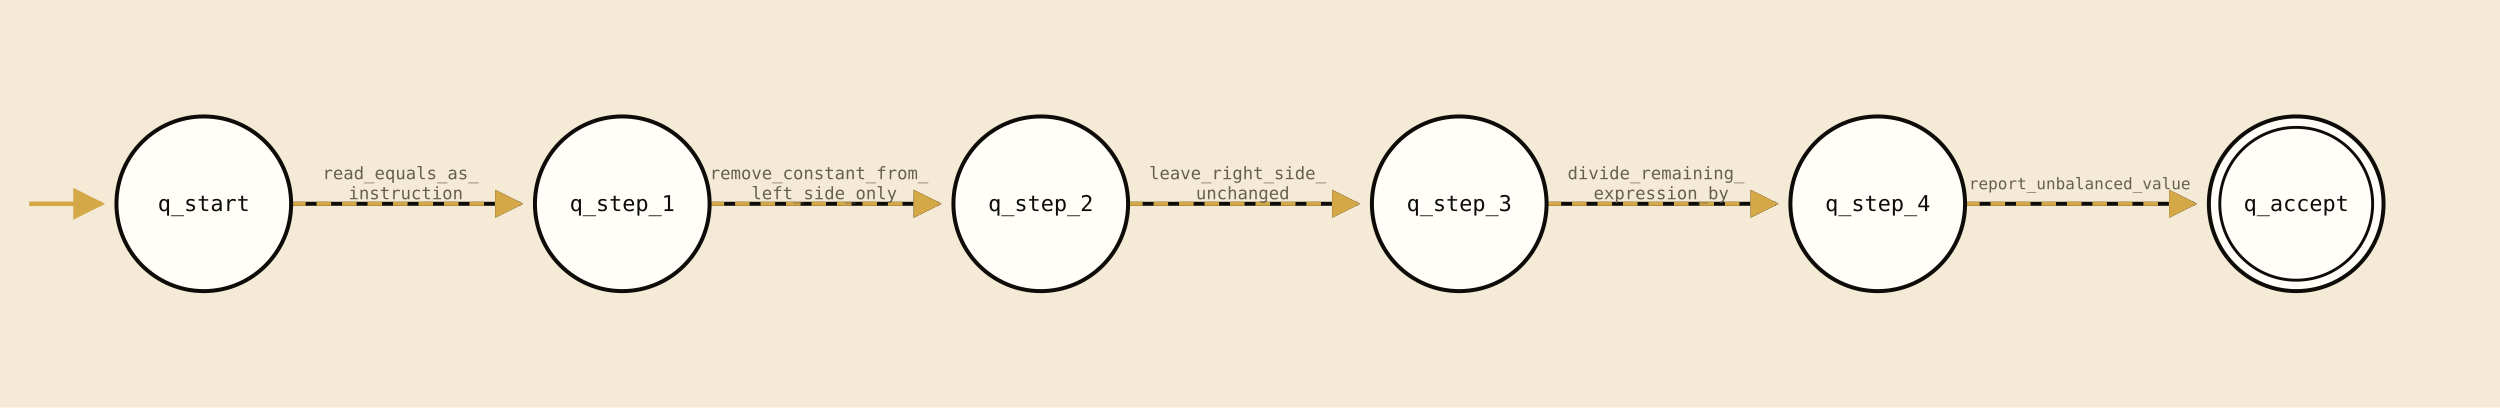
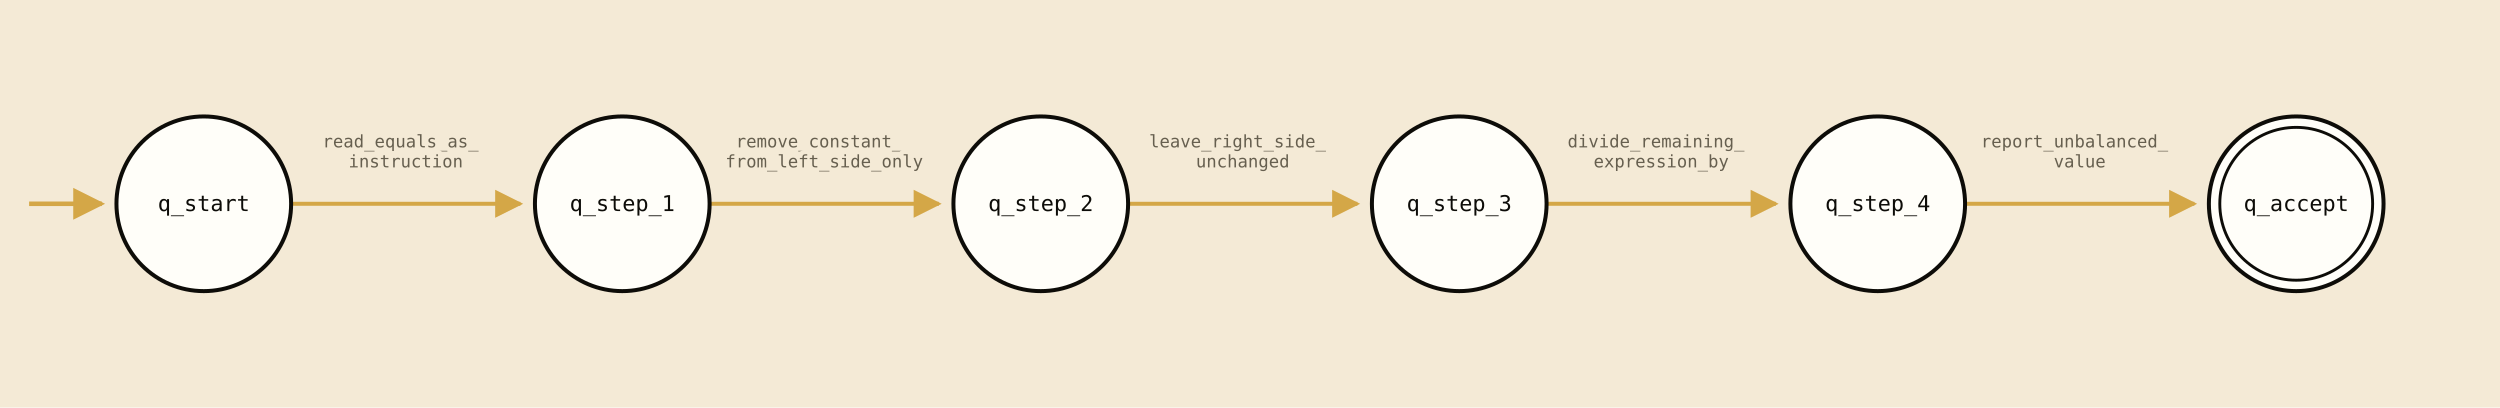
<svg xmlns="http://www.w3.org/2000/svg" width="1374" height="224" viewBox="0 0 1374 224" role="img" aria-labelledby="title desc">
  <defs>
    <marker id="arrow-static" viewBox="0 0 10 10" refX="9" refY="5" markerWidth="7" markerHeight="7" orient="auto-start-reverse">
      <path d="M 0 0 L 10 5 L 0 10 z" fill="#0d0c08" />
    </marker>
    <marker id="arrow-observed" viewBox="0 0 10 10" refX="9" refY="5" markerWidth="7" markerHeight="7" orient="auto-start-reverse">
      <path d="M 0 0 L 10 5 L 0 10 z" fill="#d4a747" />
    </marker>
+     <marker id="arrow-combined" viewBox="0 0 10 10" refX="9" refY="5" markerWidth="7" markerHeight="7" orient="auto-start-reverse">
+       <path d="M 0 0 L 10 5 L 0 10 z" fill="#d4a747" />
+     </marker>
  </defs>
  <rect width="100%" height="100%" fill="#f4ead6" />
-   <path d="M 160.0 112.0 L 286.0 112.0" fill="none" stroke="#0d0c08" stroke-width="2.2" marker-end="url(#arrow-static)" />
-   <path d="M 160.0 112.0 L 286.0 112.0" fill="none" stroke="#d4a747" stroke-width="2.2" stroke-dasharray="8 6" marker-end="url(#arrow-observed)" />
-   <text text-anchor="middle" font-family="ui-monospace, Menlo, Consolas, monospace" font-size="9.5" fill="#665f4f">
-     <tspan x="223.0" y="98.5">read_equals_as_</tspan>
-     <tspan x="223.0" y="109.5">instruction</tspan>
+   <path class="edge-static-observed" d="M 160.0 112.0 L 286.0 112.0" fill="none" stroke="#d4a747" stroke-width="2.2" marker-end="url(#arrow-combined)" />
+   <text text-anchor="middle" font-family="ui-monospace, Menlo, Consolas, monospace" font-size="9.5" fill="#665f4f" stroke="#f4ead6" stroke-width="5" stroke-linejoin="round" paint-order="stroke fill">
+     <tspan x="223.0" y="81.0">read_equals_as_</tspan>
+     <tspan x="223.0" y="92.0">instruction</tspan>
  </text>
-   <path d="M 390.0 112.0 L 516.0 112.0" fill="none" stroke="#0d0c08" stroke-width="2.2" marker-end="url(#arrow-static)" />
-   <path d="M 390.0 112.0 L 516.0 112.0" fill="none" stroke="#d4a747" stroke-width="2.2" stroke-dasharray="8 6" marker-end="url(#arrow-observed)" />
-   <text text-anchor="middle" font-family="ui-monospace, Menlo, Consolas, monospace" font-size="9.5" fill="#665f4f">
-     <tspan x="453.0" y="98.5">remove_constant_from_</tspan>
-     <tspan x="453.0" y="109.5">left_side_only</tspan>
+   <path class="edge-static-observed" d="M 390.0 112.0 L 516.0 112.0" fill="none" stroke="#d4a747" stroke-width="2.2" marker-end="url(#arrow-combined)" />
+   <text text-anchor="middle" font-family="ui-monospace, Menlo, Consolas, monospace" font-size="9.5" fill="#665f4f" stroke="#f4ead6" stroke-width="5" stroke-linejoin="round" paint-order="stroke fill">
+     <tspan x="453.0" y="81.0">remove_constant_</tspan>
+     <tspan x="453.0" y="92.0">from_left_side_only</tspan>
  </text>
-   <path d="M 620.0 112.0 L 746.0 112.0" fill="none" stroke="#0d0c08" stroke-width="2.2" marker-end="url(#arrow-static)" />
-   <path d="M 620.0 112.0 L 746.0 112.0" fill="none" stroke="#d4a747" stroke-width="2.2" stroke-dasharray="8 6" marker-end="url(#arrow-observed)" />
-   <text text-anchor="middle" font-family="ui-monospace, Menlo, Consolas, monospace" font-size="9.5" fill="#665f4f">
-     <tspan x="683.0" y="98.5">leave_right_side_</tspan>
-     <tspan x="683.0" y="109.5">unchanged</tspan>
+   <path class="edge-static-observed" d="M 620.0 112.0 L 746.0 112.0" fill="none" stroke="#d4a747" stroke-width="2.2" marker-end="url(#arrow-combined)" />
+   <text text-anchor="middle" font-family="ui-monospace, Menlo, Consolas, monospace" font-size="9.5" fill="#665f4f" stroke="#f4ead6" stroke-width="5" stroke-linejoin="round" paint-order="stroke fill">
+     <tspan x="683.0" y="81.0">leave_right_side_</tspan>
+     <tspan x="683.0" y="92.0">unchanged</tspan>
  </text>
-   <path d="M 850.0 112.0 L 976.0 112.0" fill="none" stroke="#0d0c08" stroke-width="2.2" marker-end="url(#arrow-static)" />
-   <path d="M 850.0 112.0 L 976.0 112.0" fill="none" stroke="#d4a747" stroke-width="2.2" stroke-dasharray="8 6" marker-end="url(#arrow-observed)" />
-   <text text-anchor="middle" font-family="ui-monospace, Menlo, Consolas, monospace" font-size="9.5" fill="#665f4f">
-     <tspan x="913.0" y="98.5">divide_remaining_</tspan>
-     <tspan x="913.0" y="109.5">expression_by</tspan>
+   <path class="edge-static-observed" d="M 850.0 112.0 L 976.0 112.0" fill="none" stroke="#d4a747" stroke-width="2.2" marker-end="url(#arrow-combined)" />
+   <text text-anchor="middle" font-family="ui-monospace, Menlo, Consolas, monospace" font-size="9.5" fill="#665f4f" stroke="#f4ead6" stroke-width="5" stroke-linejoin="round" paint-order="stroke fill">
+     <tspan x="913.0" y="81.0">divide_remaining_</tspan>
+     <tspan x="913.0" y="92.0">expression_by</tspan>
  </text>
-   <path d="M 1080.0 112.0 L 1206.0 112.0" fill="none" stroke="#0d0c08" stroke-width="2.2" marker-end="url(#arrow-static)" />
-   <path d="M 1080.0 112.0 L 1206.0 112.0" fill="none" stroke="#d4a747" stroke-width="2.2" stroke-dasharray="8 6" marker-end="url(#arrow-observed)" />
-   <text text-anchor="middle" font-family="ui-monospace, Menlo, Consolas, monospace" font-size="8.8" fill="#665f4f">
-     <tspan x="1143.0" y="104.0">report_unbalanced_value</tspan>
+   <path class="edge-static-observed" d="M 1080.0 112.0 L 1206.0 112.0" fill="none" stroke="#d4a747" stroke-width="2.2" marker-end="url(#arrow-combined)" />
+   <text text-anchor="middle" font-family="ui-monospace, Menlo, Consolas, monospace" font-size="9.5" fill="#665f4f" stroke="#f4ead6" stroke-width="5" stroke-linejoin="round" paint-order="stroke fill">
+     <tspan x="1143.0" y="81.0">report_unbalanced_</tspan>
+     <tspan x="1143.0" y="92.0">value</tspan>
  </text>
  <path d="M 16.0 112.0 L 56.0 112.0" fill="none" stroke="#d4a747" stroke-width="2.5" marker-end="url(#arrow-observed)" />
  <circle cx="112.0" cy="112.0" r="48.0" fill="#fffef9" stroke="#0d0c08" stroke-width="2.2" />
  <text x="112.0" y="116.0" text-anchor="middle" font-family="ui-monospace, Menlo, Consolas, monospace" font-size="12.0" fill="#0d0c08">q_start</text>
  <circle cx="342.0" cy="112.0" r="48.0" fill="#fffef9" stroke="#0d0c08" stroke-width="2.2" />
  <text x="342.0" y="116.0" text-anchor="middle" font-family="ui-monospace, Menlo, Consolas, monospace" font-size="12.0" fill="#0d0c08">q_step_1</text>
  <circle cx="572.0" cy="112.0" r="48.0" fill="#fffef9" stroke="#0d0c08" stroke-width="2.2" />
  <text x="572.0" y="116.0" text-anchor="middle" font-family="ui-monospace, Menlo, Consolas, monospace" font-size="12.0" fill="#0d0c08">q_step_2</text>
  <circle cx="802.0" cy="112.0" r="48.0" fill="#fffef9" stroke="#0d0c08" stroke-width="2.2" />
  <text x="802.0" y="116.0" text-anchor="middle" font-family="ui-monospace, Menlo, Consolas, monospace" font-size="12.0" fill="#0d0c08">q_step_3</text>
  <circle cx="1032.0" cy="112.0" r="48.0" fill="#fffef9" stroke="#0d0c08" stroke-width="2.2" />
  <text x="1032.0" y="116.0" text-anchor="middle" font-family="ui-monospace, Menlo, Consolas, monospace" font-size="12.0" fill="#0d0c08">q_step_4</text>
  <circle cx="1262.0" cy="112.0" r="48.0" fill="#fffef9" stroke="#0d0c08" stroke-width="2.2" />
  <circle cx="1262.0" cy="112.0" r="42.0" fill="none" stroke="#0d0c08" stroke-width="1.6" />
  <text x="1262.0" y="116.0" text-anchor="middle" font-family="ui-monospace, Menlo, Consolas, monospace" font-size="12.0" fill="#0d0c08">q_accept</text>
</svg>
